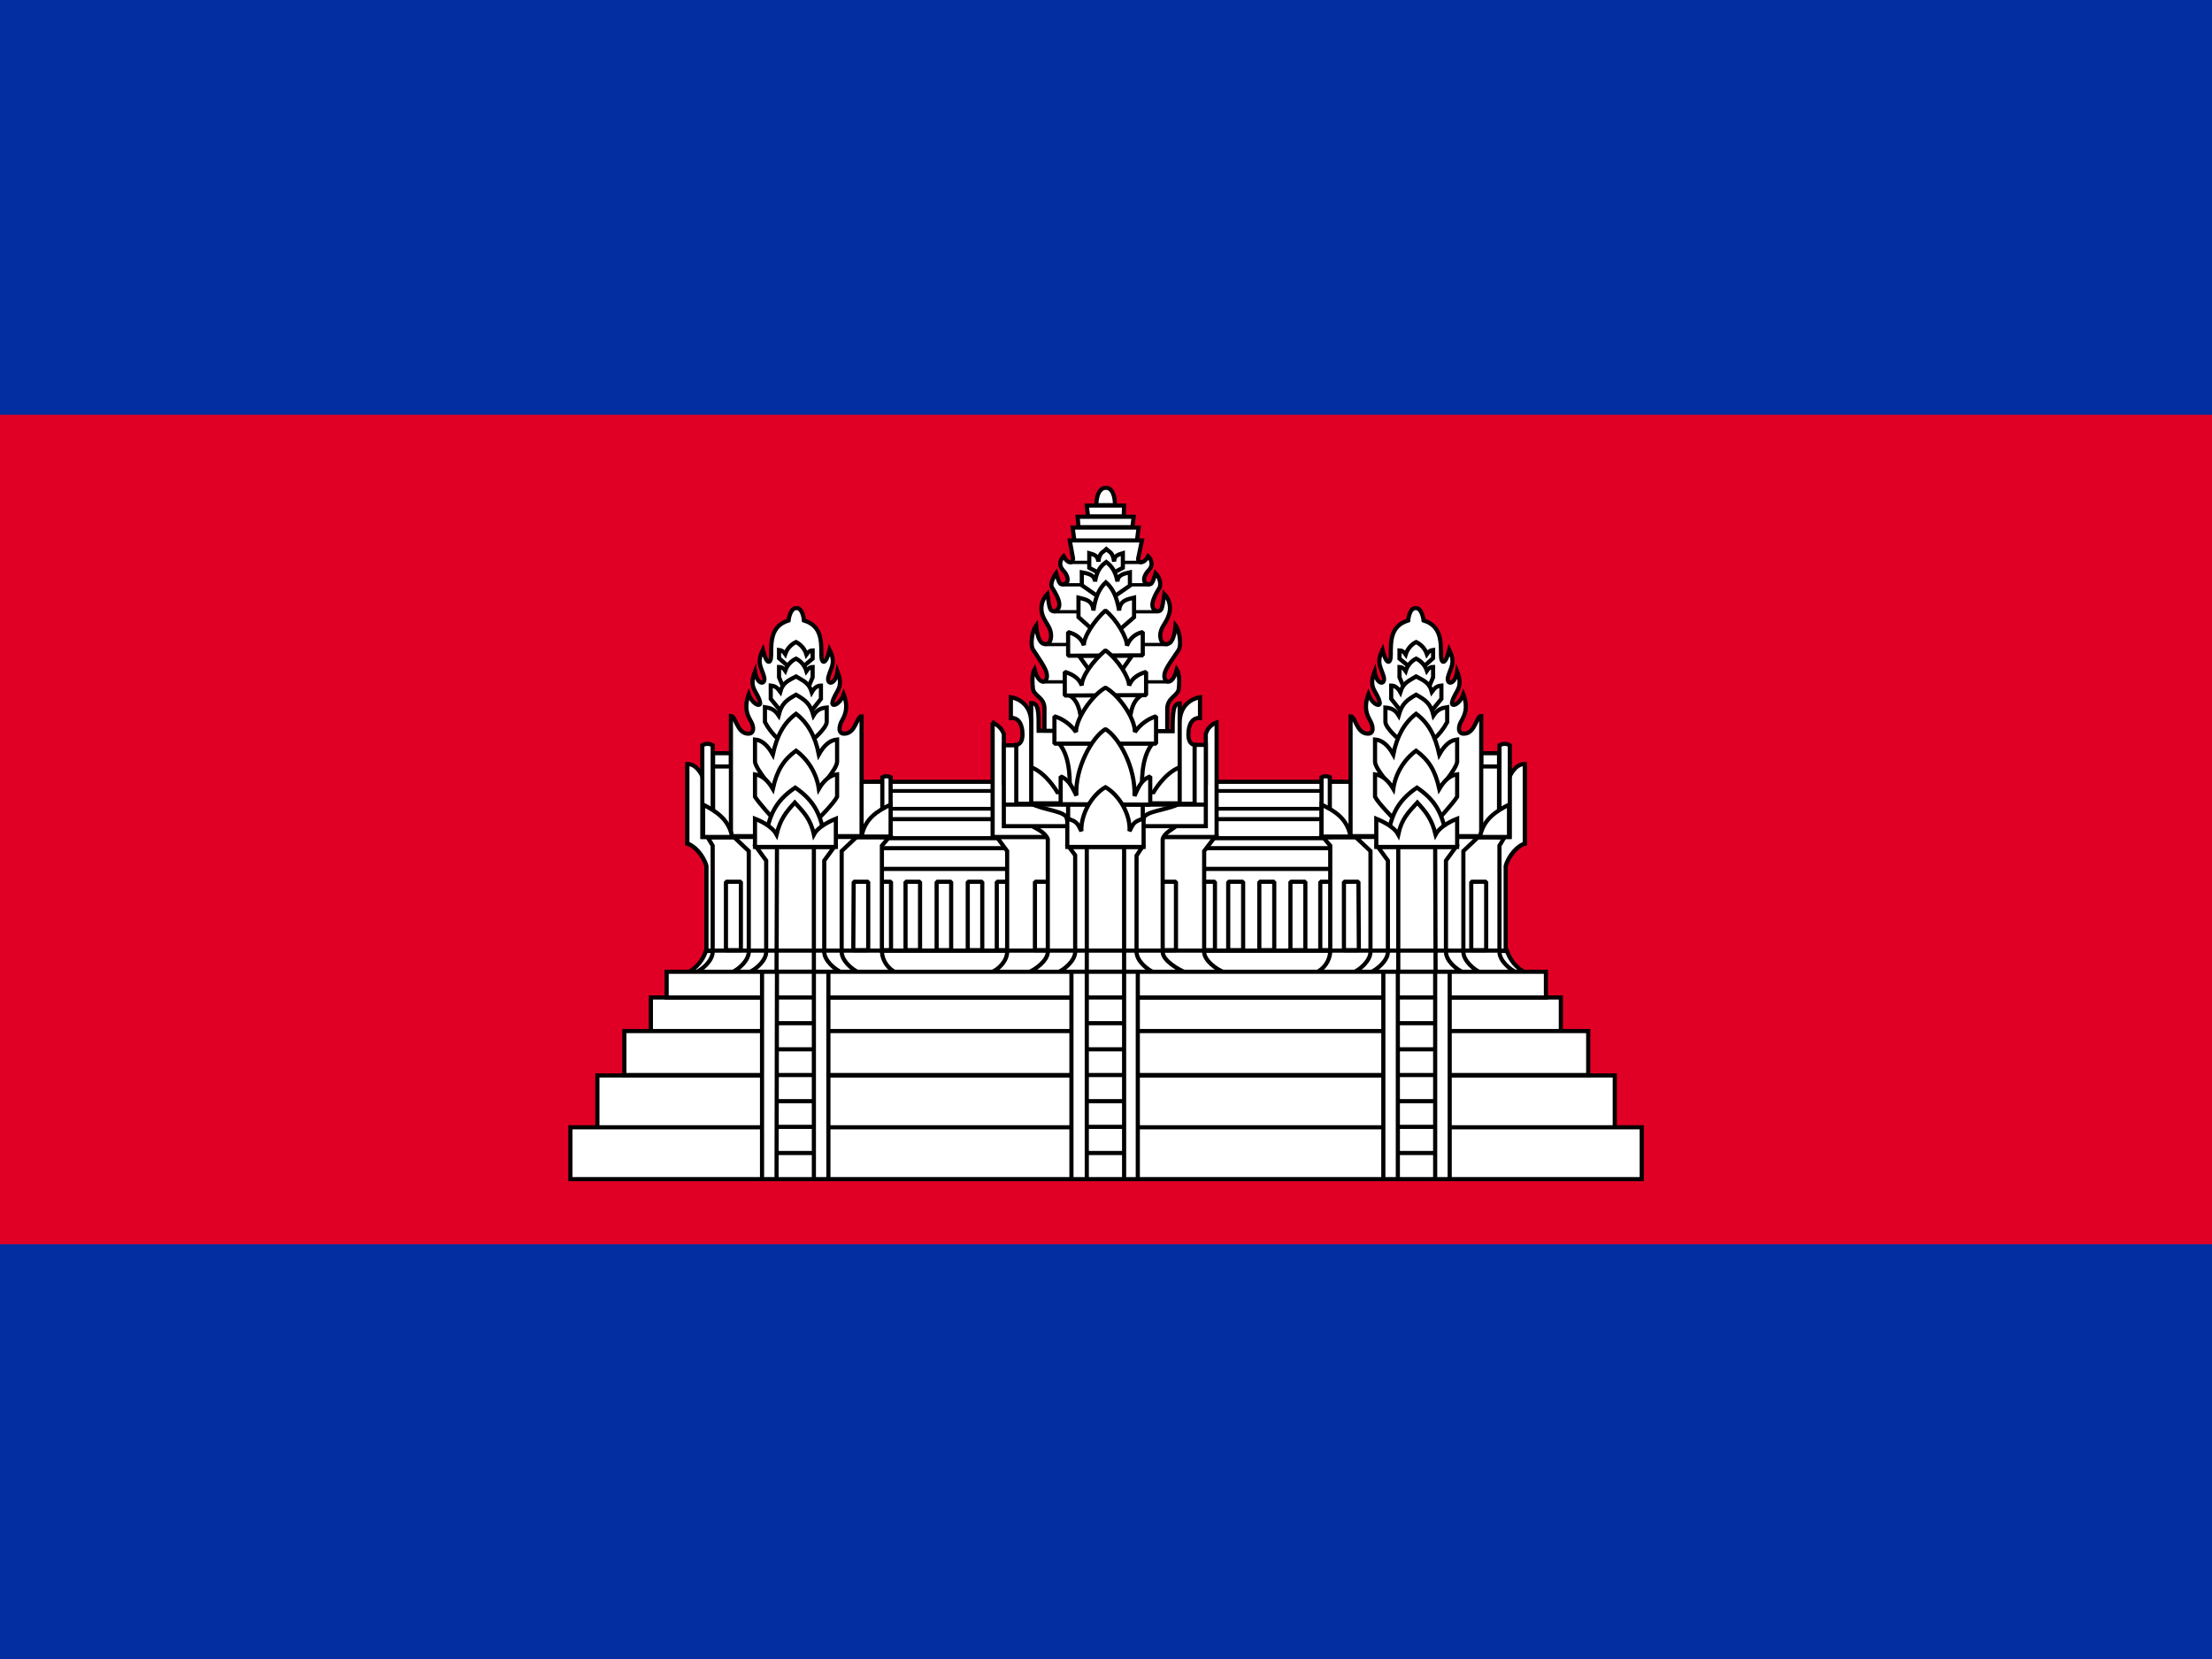
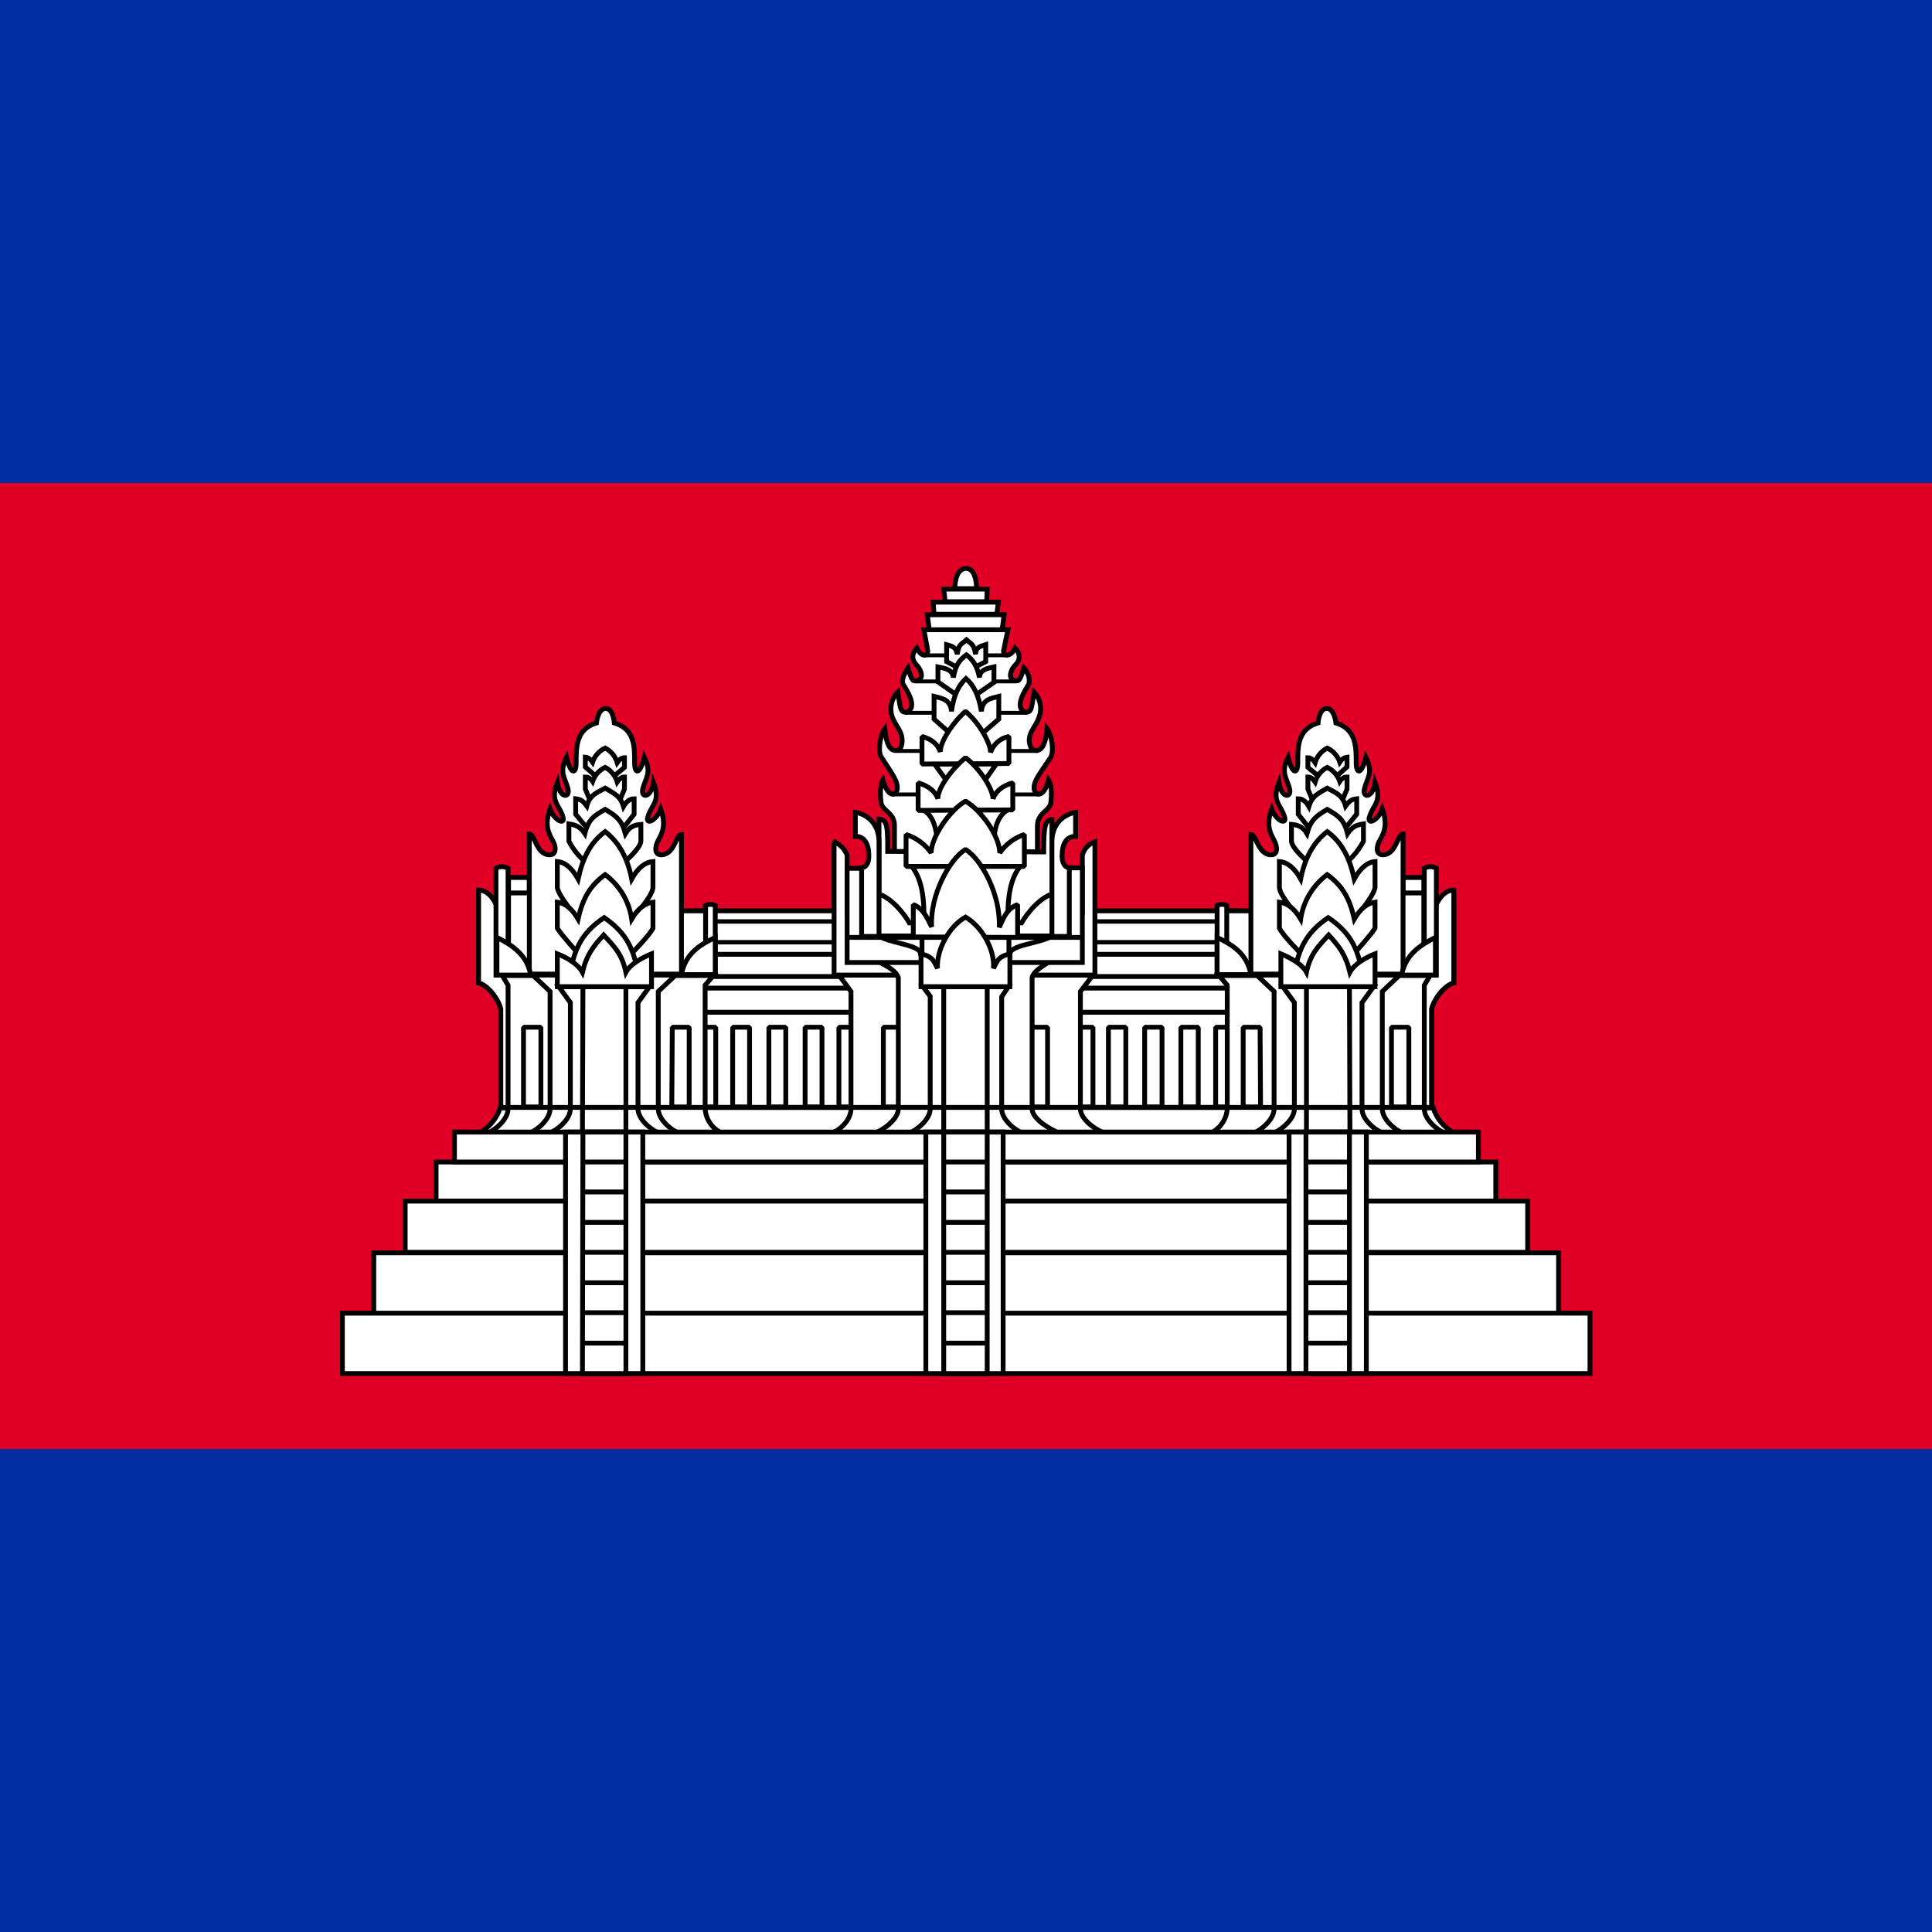
- <svg xmlns="http://www.w3.org/2000/svg" xmlns:xlink="http://www.w3.org/1999/xlink" id="flag-icons-kh" viewBox="0 0 640 480">
-   <path fill="#032ea1" d="M0 0h640v480H0z" />
-   <path fill="#e00025" d="M0 120h640v240H0z" />
-   <g fill="#fff" stroke="#000" transform="matrix(1.2 0 0 1.2 85.6 -522)">
+ <svg xmlns="http://www.w3.org/2000/svg" xmlns:xlink="http://www.w3.org/1999/xlink" id="flag-icons-kh" viewBox="0 0 512 512">
+   <path fill="#032ea1" d="M0 0h512v512H0z" />
+   <path fill="#e00025" d="M0 128h512v256H0z" />
+   <g fill="#fff" stroke="#000" transform="translate(6 -556.7)scale(1.28)">
    <g stroke-linejoin="bevel">
      <path d="M139 623.5h113.8v43.8H139z" />
      <path d="M247 647.6h3.5v16.5H247zm-108-8.1h113.8v5H139zm0-7h113.8v4.6H139z" />
      <path stroke-width=".9" d="M139 625.7h113.8v4.3H139z" />
      <path d="M169 647.6h3.6v16.5H169zm49 0h3.6v16.5H218zm-78 0h3.5v16.5H140zm7 0h3.5v16.5H147zm7.5 0h3.5v16.5h-3.5zm7.5 0h3.5v16.5H162zm62.8 0h3.6v16.5h-3.6zm7.5 0h3.6v16.5h-3.6zm7.5 0h3.6v16.5h-3.6z" />
      <path stroke-linejoin="miter" d="M94.5 669.5a9 9 0 0 0 4.4-5.3H292a9 9 0 0 0 4.4 5.3z" />
    </g>
    <path d="M193 556.8s-.1-4.1 2.3-4.2c2.3 0 2.2 4.2 2.2 4.2zm-12.5 54.5v-5.5c0-2.8-2.8-3-2.8-5 0 0-.4-3 .4-4.4 1.1 4 3 3.3 3 1.6 0-1.4-1-2.8-3.3-6.3-.8-1.1-.3-4.6.7-5.9q.4 4.5 2.2 4.5 1.3.1 1.4-2c0-2-1.3-3-2-4.8a5 5 0 0 1 1.1-5.3c.5 3 .4 4.2 1.7 4.2 2.7-.9 0-4.8-.6-5.8-.6-1.1 1-3.4 1-3.4.8 2.7 1 2.9 2 2.6 1.2-.3 1-2-.4-3.4q-1.3-1.6.2-3.3c1 1.9 2.2 1.8 2.3.6l-.8-4.4H204l-.9 4.3c-.2 1.2 1.4 1.5 2.4-.5 1 1 1.1 2.4.2 3.3-1.4 1.4-1.6 3.1-.4 3.4 1 .3 1.2 0 2-2.6 0 0 1.5 1.5 1 3.4-.6 1-3.3 5-.6 5.8 1.3 0 1.2-1.2 1.7-4.2a5 5 0 0 1 1 5.3c-.6 1.8-2 2.8-2 4.8q.2 2.1 1.5 2 1.8 0 2.2-4.5c1 1.3 1.5 4.8.7 6-2.3 3.4-3.4 4.8-3.4 6.2 0 1.7 2 2.4 3-1.6.9 1.4.5 4.4.5 4.4 0 2-2.7 2.2-2.8 5v5.5zm7.2-46-.4-3.1h15.9l-.4 3.1zm1-3.2-.2-2.5H202l-.3 2.5zm2.3-2.6-.3-2.6h9l-.1 2.6zm33 110c-2-.7-5-2.9-5-5v-24.3l2.6-3.4H169l2.5 3.4v24.3c0 2.1-2 4.3-4 5z" />
    <path stroke-linejoin="bevel" d="M178.2 647.6h3.6v16.5h-3.6zm30.4 0h3.6v16.5h-3.6z" />
    <path d="M168 609.2v27.6h54v-27.6a4 4 0 0 0-2.6 2.8v11.8h-48.7V612s-.6-2-2.8-2.8z" />
    <path d="M214.6 669.5c-1.8-.7-5.6-2.9-5.6-5v-27.2c.4-1.5 2.4-2.4 3.7-3.4H177c1.7 1 3.6 1.7 4.3 3.4v27.2c0 2.1-3 4.3-4.8 5z" />
    <path d="M219.4 634.2v-19.6h-4.9v-1.9h-38.8v2h-5v19.5zM207 669.5c-1.8-.7-4.3-2.9-4.3-5v-23.2l1.4-2.1h-17.7l1.5 2v23.3c0 2.1-2.6 4.3-4.3 5z" />
    <path d="M190.7 639.2h9v30.3h-9z" />
    <path stroke-linejoin="bevel" d="M204.4 632.5c0-2 5.8-2.1 8.8-3.8h-36c3 1.7 8.7 1.8 8.7 3.8l1.2 3.9 15 .6z" />
    <path d="M211.4 611.3c0-4.9.2-6.7 1.7-6.7V620c-3.7 1.4-6.3 6-6.3 6h-23.2s-2.6-4.6-6.3-6v-15.5c1.8 0 1.8 2 1.8 6.7zm1.7-2c0-5.6 4.9-6.2 4.9-6.2v5c-1.9-.1-2.8 1.6-2.8 4 0 2.5 1.5 2.5 1.5 2.5v14.2h-3.6z" />
    <path d="M177.3 609.3c0-5.6-4.9-6.2-4.9-6.2v5c1.9-.1 2.8 1.6 2.8 4 0 2.5-1.5 2.5-1.5 2.5v14.2h3.6z" />
    <g fill="none" stroke-width=".8">
      <path d="M186.8 570.6H204m-19.2 5.4h21m-23 6.5h24.9m-27 7.9h29.5m-30.2 9h30.4" />
      <path stroke-width="1" d="M170.8 629h48.6m-33.2 0h18v6.6h-18z" />
    </g>
    <path d="M184 614.2c3 3.6 2.6 9.7 2.6 13.3H204c0-3.6-.4-9.7 2.6-13.3zm9.7-41-2.4-1.3v-3.5c1 .3 2 .4 2.2 2 .3-2.3 1-2.1 1.9-3 1 .9 1.5.7 1.9 3 0-1.6 1.2-1.7 2.1-2v3.5l-2.3 1.2z" />
    <path d="m193.5 578.9-4-2.8V573c1.5.3 3 .5 3.2 2.2.4-2.5 1.3-3.7 2.7-4.7 1.3 1 2.2 2.2 2.7 4.7.1-1.7 1.7-1.9 3-2.2v3.2l-3.9 2.7z" />
    <path d="m193.2 587.8-4.5-4v-4.7c1.6.4 3.4.6 3.6 3.1.5-3.5 1.5-5.4 3-6.8 1.6 1.4 2.6 3.3 3.2 6.8.2-2.5 2-2.7 3.6-3.1v4.7l-4.6 4zm8.4 5.3-4 5.7h-4.7l-4.1-5.7zm-15.2 9.5q2.9 1.5 3 7.6H201q.1-6.1 3-7.6z" />
    <path stroke-linejoin="bevel" d="M204.2 593v-5.6a5 5 0 0 0-3.8 3.3c0-2-2.5-6.3-5.2-8.5-2.7 2.4-5.3 6.4-5.2 8.4q-.8-2.4-3.8-3.2v5.7z" />
    <path stroke-linejoin="bevel" d="M205 602.6V597q-3.2.9-4.1 3.3c0-2-2.7-6.3-5.7-8.5-3 2.5-5.8 6.4-5.7 8.5q-.8-2.3-4.1-3.3v5.7z" />
    <path stroke-linejoin="bevel" d="M207.4 614.3v-6.6a10 10 0 0 0-5.1 3.8c0-3.5-4-9-7.1-10.7-3.2 1.8-7.1 7.4-7.1 10.7a10 10 0 0 0-5.2-3.8v6.6z" />
    <path stroke-linejoin="bevel" d="M206 629v-6.8c-2.4.9-3 3.1-3.8 4.7.3-6.9-3.8-14.2-7-16.1-3.2 1.9-7.4 9.4-7 16-.8-1.4-1.5-3.7-3.8-4.6v6.7z" />
    <path d="M204.4 639.2v-6.8c-2.5.6-2.6 1.5-3.4 3 .3-4.1-2.6-8.8-5.8-10.6-3.2 1.8-6 6.5-5.8 10.6-.8-1.5-.9-2.4-3.4-3v6.8z" />
    <g id="kh-a">
      <path d="M99 664.2v-20.4c-.7-2.6-3-5-4.6-5.4v-18l3.7 2 4.3 18.9v23z" />
      <path d="M99 664.3v-20.5c-.7-2.6-3-5-4.6-5.4v-19.2c2.5 0 3.7 3.2 3.7 3.2l4.3 18.9v22.9z" />
      <path d="M96.3 669.5c1.7-.7 4.2-2.9 4.2-5v-25.6l-1.2-2H143l-1.7 2v25.6a6 6 0 0 0 3.4 5z" />
      <path d="M135.8 669.5c-1.7-.7-4.2-2.9-4.2-5v-24.3l3.6-3.4h-29.6l3.6 3.4v24.3c0 2.1-2.5 4.3-4.2 5z" />
      <path d="M131.7 669.5c-1.7-.7-4.3-2.9-4.3-5v-22l2.4-3.3H111l2.4 3.3v22c0 2.1-2.5 4.3-4.3 5z" />
      <path d="M116 639.2h8.9v30.4h-9z" />
      <path stroke-linejoin="bevel" d="M103.7 647.6h3.6v16.5h-3.6zm30.8 0h3.5v16.5h-3.6zm-33.9-27.8h4.4v17h-4.4zm0-3.2h4.3v3.2h-4.3zm35.6 6.9h6.1v13h-6.1z" />
      <path d="M104.9 636.6v-29c1.2 0 1.4 4.3 4.2 4.3 1.5 0 1.4-1.8.5-3.2-.7-1.3-1.6-3-.4-6.3.9 2.5 3.1 3.3 2.7 1.8-.7-2.7-2.8-3.2-1.2-7.3.5 3.4 2.7 3.3 2.2 1.3-.6-2.3-1.9-3.3-.3-6.5.9 3.7 2 3.5 2 1.2 0-3.4 0-7 4.2-8.3 0 0 .3-3 1.9-3s1.8 3 1.8 3c4.3 1.3 4.2 5 4.2 8.3 0 2.3 1.1 2.5 2-1.2 1.6 3.2.3 4.2-.3 6.5-.5 2 1.7 2.1 2.2-1.3 1.6 4.1-.5 4.6-1.2 7.3-.4 1.5 1.8.7 2.7-1.8 1.2 3.3.3 5-.4 6.3-.8 1.4-1 3.2.5 3.2 2.8 0 3-4.2 4.2-4.2v28.9zM98 614.7v22.1h2.5v-22.1q-1.3-.7-2.5 0z" />
      <path d="M98.2 629c3.1 1.6 6.2 3.5 7 7.8h-7zm43.2-6.6v14.4h2v-14.4q-1-.5-2 0z" />
      <path d="M143.4 629c-3.1 1.5-6.2 3.3-7 7.7h7zm-20.6-33.7 1.8-1.5v-2q-.8 0-1.5 1a5 5 0 0 0-2.5-3 5 5 0 0 0-2.6 2.9q-.6-.9-1.5-1v2l1.8 1.6z" />
      <path d="m123.8 600.2.8-1.9v-2.5q-.8 0-1.5 1a5 5 0 0 0-2.5-3 5 5 0 0 0-2.6 2.9q-.6-.9-1.5-.9v2.5l.8 1.9z" />
      <path d="m124 606.8 2.6-3.3v-3.2q-1.3 0-2.2 1.6c-.7-2.3-2-2.7-3.8-3.8-1.9 1-3.2 1.5-3.8 3.7-.8-1.1-1.3-1.4-2.3-1.5v3.2l2.7 3.3z" />
      <path d="M124.7 613.3s3.2-2.7 3.3-4.2v-3.5c-1.2.1-2.3.4-3.2 1.9-.8-2.9-2-3.7-4.2-5-2.3 1.3-3.5 2.1-4.2 5-1-1.5-2-1.8-3.3-2v3.6a15 15 0 0 0 3.3 4.2z" />
      <path d="M126 625.3s4.4-4.7 4.5-6.6v-5.4q-2.5.2-4.4 3.6-1.3-6.6-5.5-9.8c-3 2.2-4.6 5.3-5.6 9.8q-1.9-3.4-4.3-3.6v5.4c.3 1.9 4.4 6.6 4.4 6.6z" />
      <path d="M126 632.4s3.7-3.7 4.5-5.3v-5.4q-2.5.3-4.4 3.5a14 14 0 0 0-5.5-9.2c-3 2.2-4.6 4.7-5.6 9.2q-1.9-3.2-4.3-3.5v5.4c1 1.6 4.4 5.3 4.4 5.3z" />
      <path d="M127.5 636.6c-1-4.7-2-8.2-7.1-11.7-5.2 3.5-6.1 7-7.2 11.7z" />
      <path d="M130.2 639.2v-6.8c-2.4 1-4.5 2.3-5.3 3.8-.8-3.8-2.5-5.4-4.6-7.7-2.1 2.3-3.5 4-4.4 7.7-.8-1.5-2.9-2.9-5.2-3.8v6.8z" />
    </g>
    <use xlink:href="#kh-a" width="100%" height="100%" transform="matrix(-1 0 0 1 390.7 0)" />
    <path d="M72.7 694.3H318v12.5H72.7zm-6.5 12.5h258.3v12.5H66.2zm19.4-31.3H305v8.1H85.6z" />
    <path d="M79.2 683.6h232.4v10.6H79.2zm10.2-14.3h212v6.2h-212z" />
    <path d="M112.4 669.3h16v50h-16z" />
    <path d="M116 669.3h8.9v50h-9zm71 0h16v50h-16z" />
    <path d="M190.7 669.3h9v50h-9zm71.5 0h16v50h-16z" />
    <path d="M265.7 669.3h9v50h-9z" />
    <path fill="none" d="M99 664.2h193M115.8 713h9.2m-9.2-6.3h9.2m-9.2-6.2h9.2m-9.2-6.3h9.2m-9.2-6.2h9.2m-9.2-6.3h9.2m-9.2-6.2h9.2m65.8 37.5h8.6m-8.6-6.3h8.6m-8.6-6.2h8.6m-8.6-6.3h8.6m-8.6-6.2h8.6m-8.6-6.3h8.6m-8.6-6.2h8.6m66.2 37.5h9.2m-9.2-6.3h9.2m-9.2-6.2h9.2m-9.2-6.3h9.2m-9.2-6.2h9.2m-9.2-6.3h9.2m-9.2-6.2h9.2" />
  </g>
</svg>
